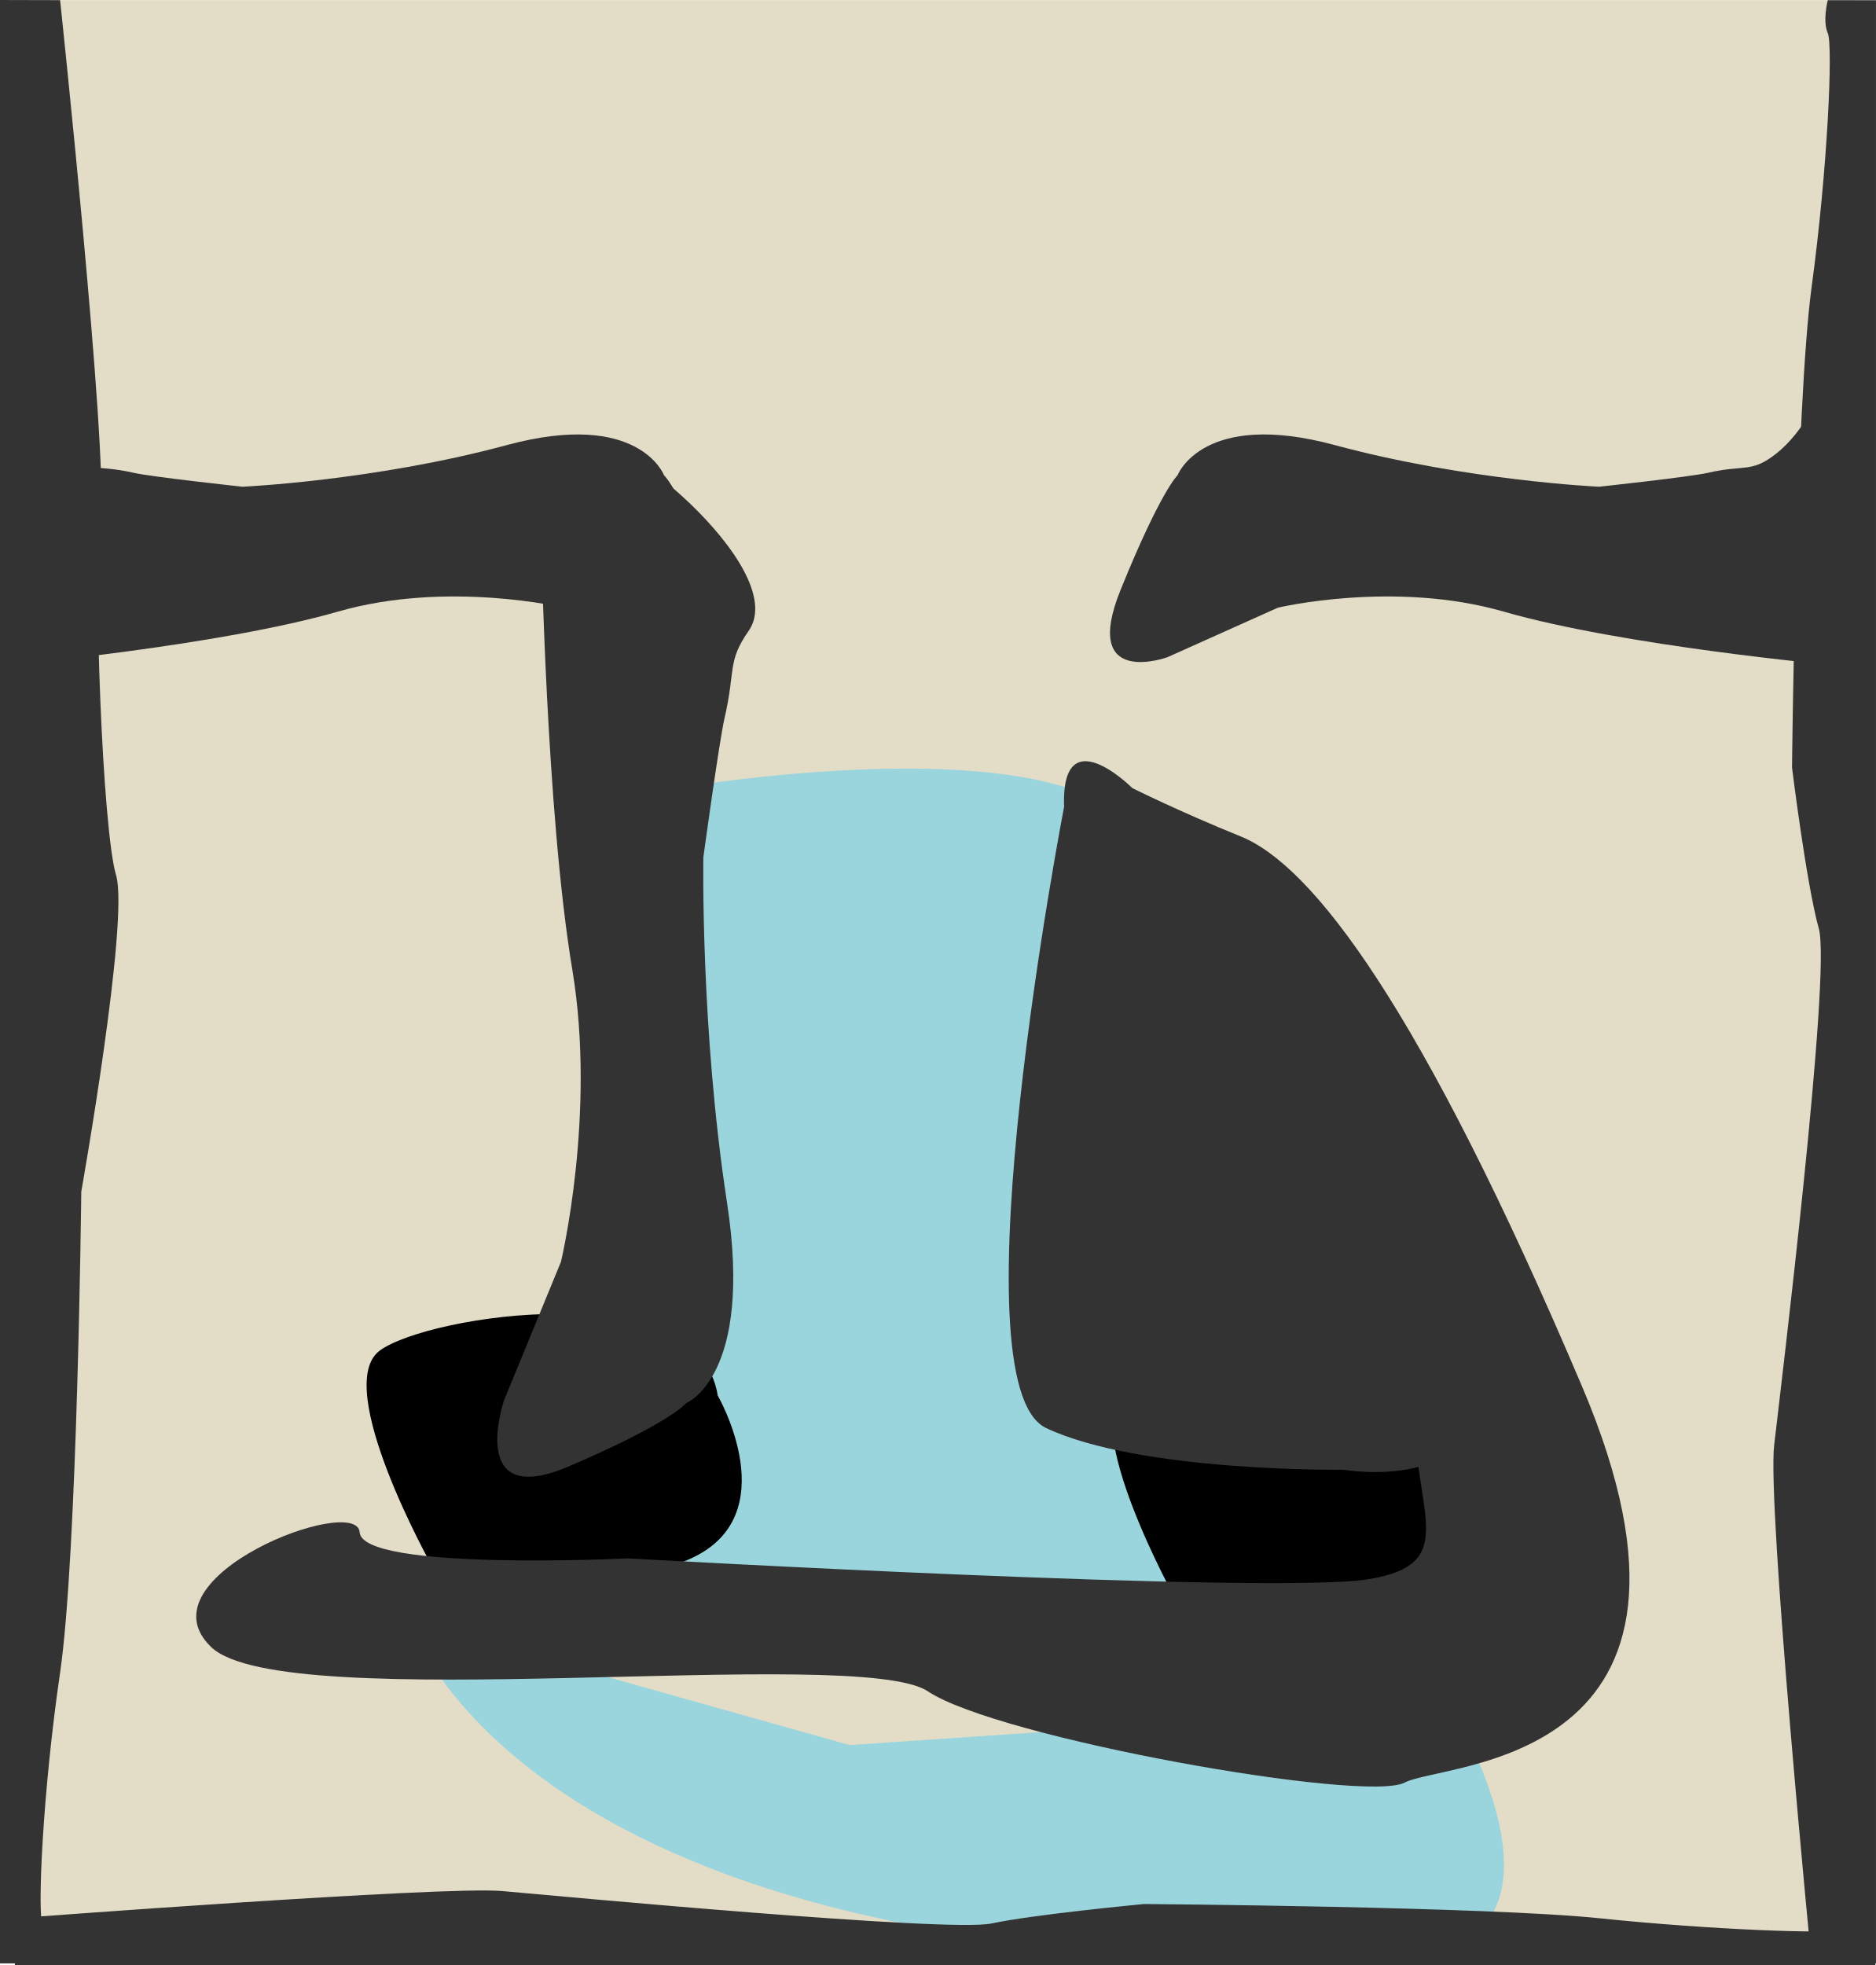
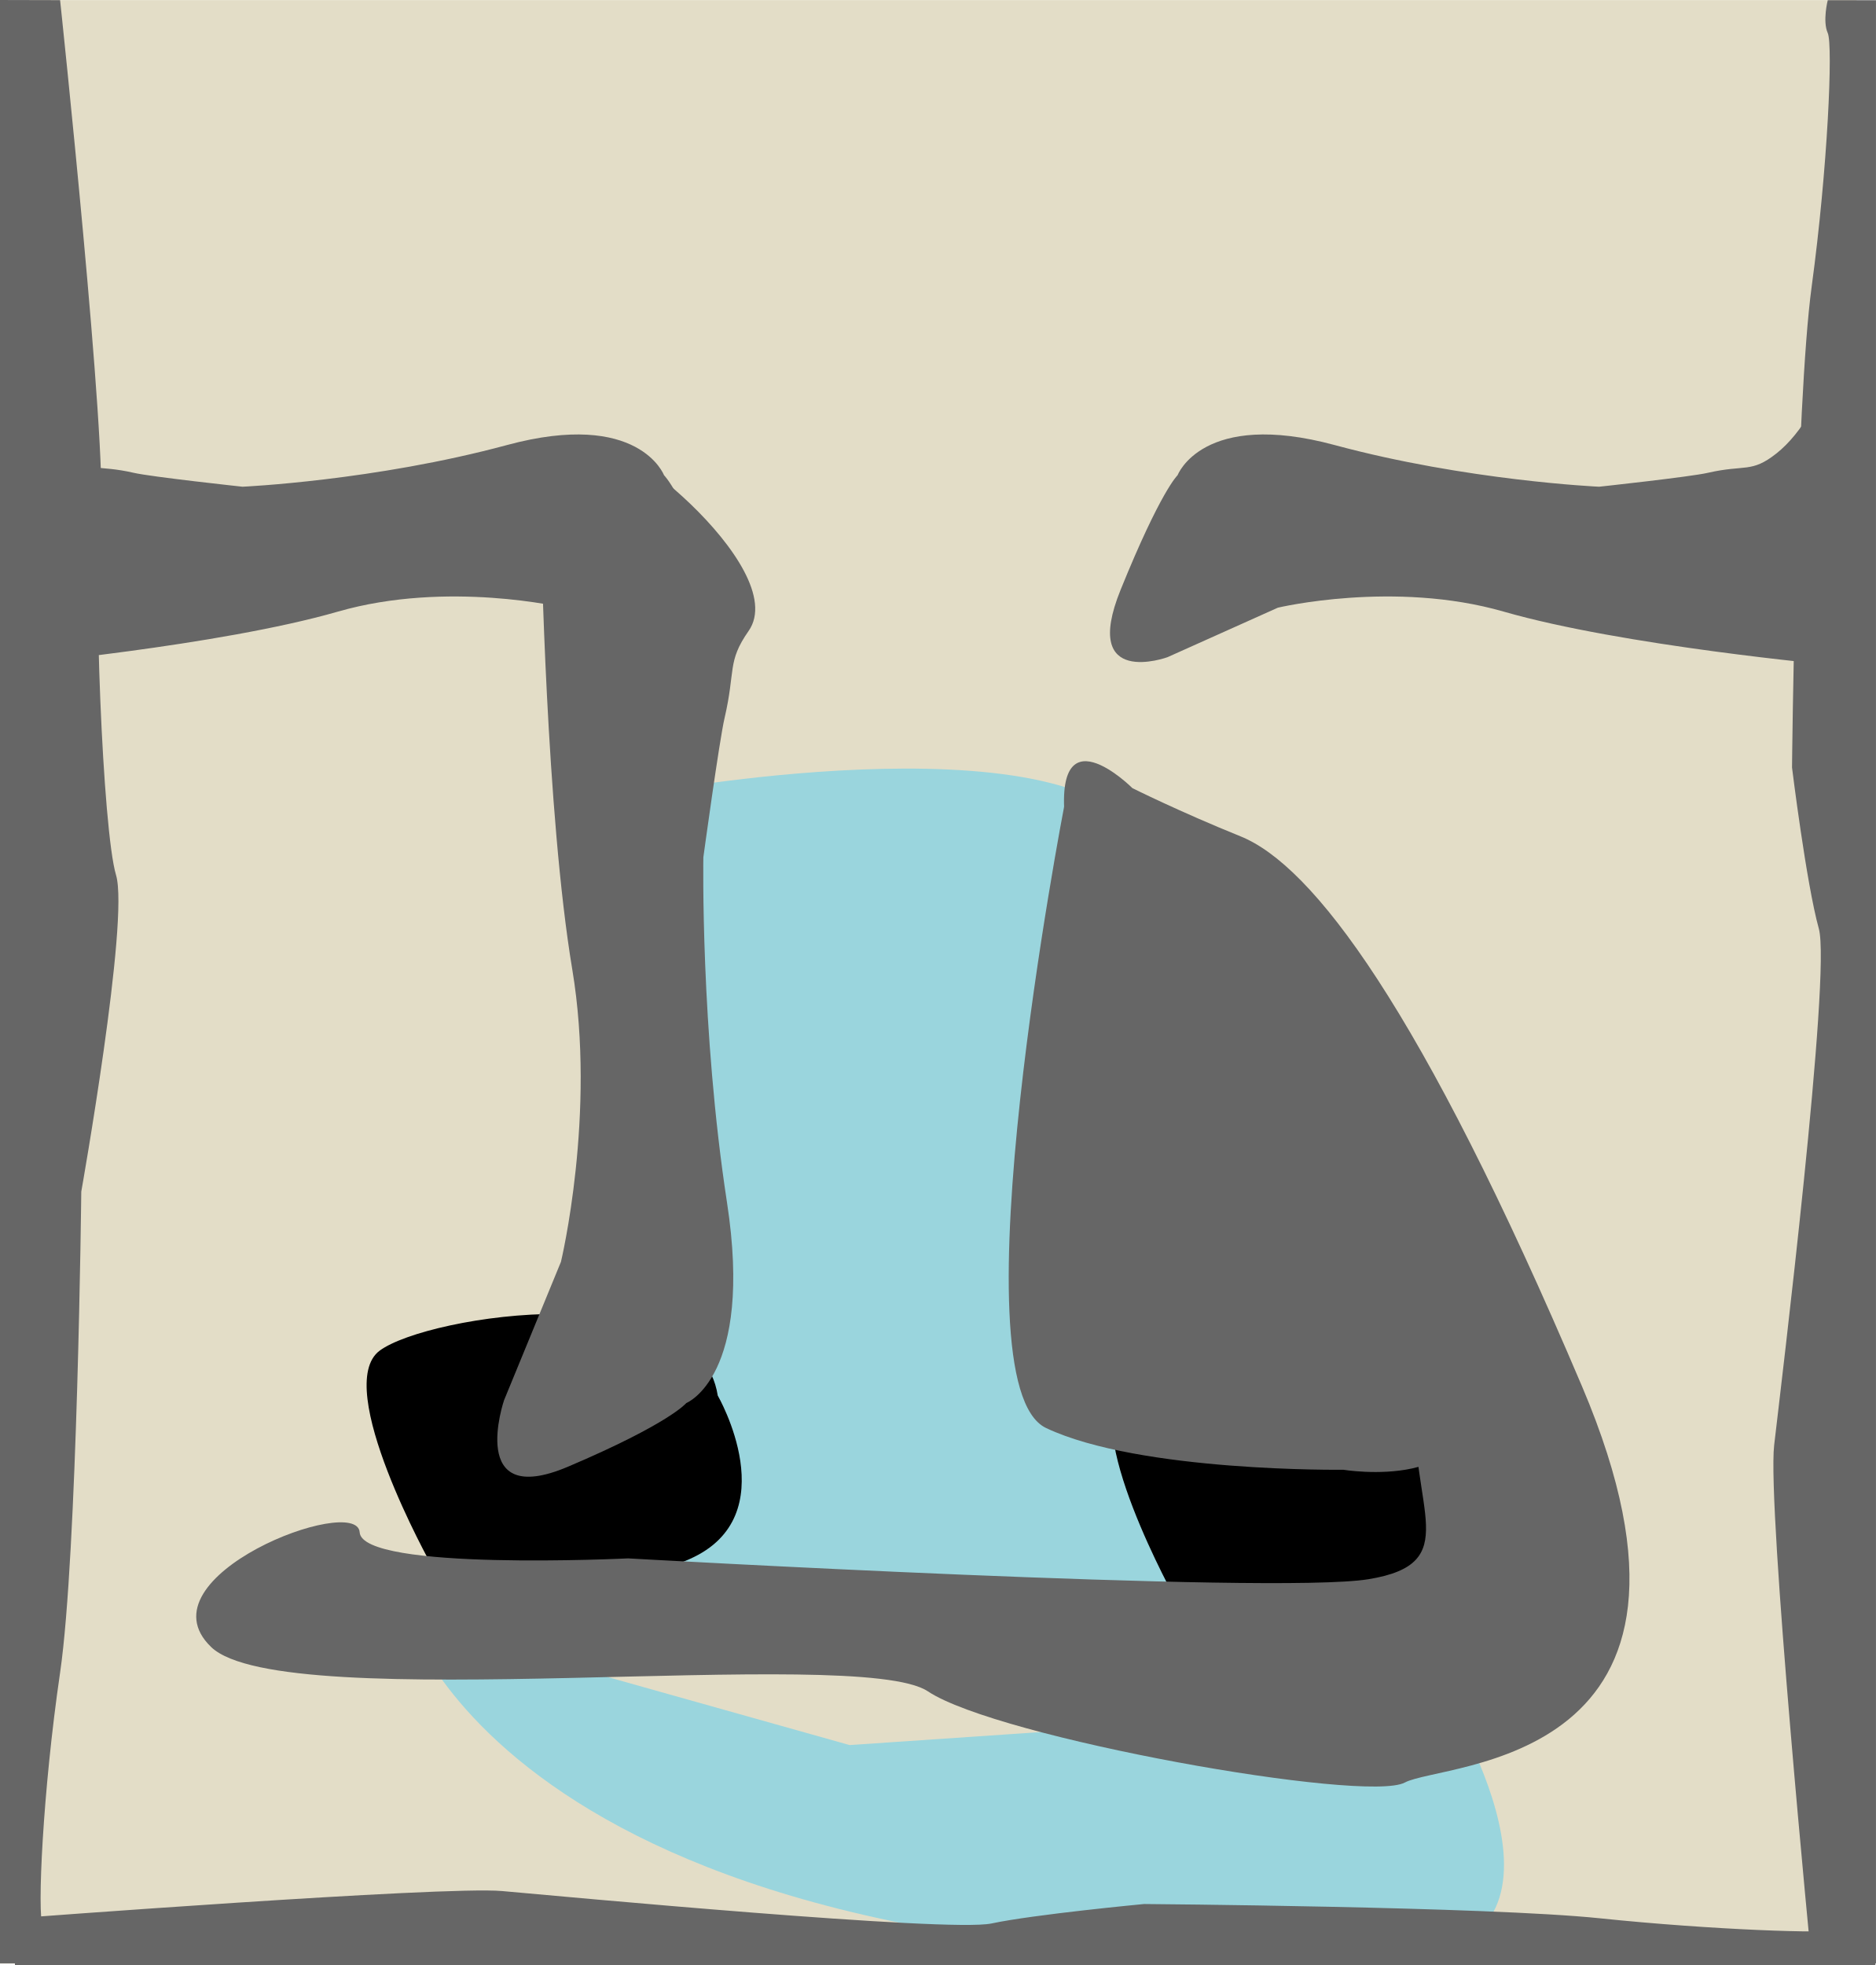
<svg xmlns="http://www.w3.org/2000/svg" width="1028.27" height="1076.96" id="svg5159" version="1.1">
  <defs id="defs5161" />
  <g id="layer1" transform="translate(0,24.59782)">
    <rect style="fill:#e3ddc7;fill-opacity:1;fill-rule:nonzero;stroke:none" id="rect5131" width="1024.75" height="1076.132" x="-7.125" y="-24.535" />
    <path style="fill:#9ad5dd;stroke:none;stroke-width:1px;stroke-linecap:butt;stroke-linejoin:miter;stroke-opacity:1;fill-opacity:1" d="m 367.696,432.483 c 0,0 253.548,-44.447 263.65,43.437 10.102,87.883 16.162,287.893 16.162,287.893 0,0 131.32,137.381 117.178,138.391 -14.142,1.01 -462.65,-13.132 -462.65,-13.132 l 27.274,-149.503 z" id="path3024" transform="translate(0,-24.59782)" />
    <path style="fill:#9ad5dd;fill-opacity:1;stroke:none" d="m 221.352,856.381 c 0,0 52.296,208.01 545.221,191.468 113.854,-3.821 24.38,-144.998 24.38,-144.998 L 720.084,914.539 465.69,931.824 211.711,860.422 z" id="path3777" />
    <path style="fill:#000000;stroke:none" d="m 393.414,740.266 c 0,0 38.142,65.964 -15.441,89.616 -53.584,23.651 -141.454,3.364 -141.454,3.364 0,0 -54.791,-98.073 -28.377,-117.616 26.414,-19.543 174.851,-42.29 185.272,24.636 z" id="path3771" />
-     <path style="fill:#333333;stroke:none" d="m 32.941,-24.513 c 0,0 26.383,247.869 22.162,281.631 -4.221,33.762 1.114,173.214 8.502,197.886 7.387,24.672 -19.055,173.494 -19.055,173.494 0,0 -2.111,198.676 -11.609,263.602 -9.498,64.927 -12.664,132.45 -9.498,138.943 3.166,6.493 0,20.418 0,20.418 l -28.494,0 0,-1076.067 z" id="path5133" />
-     <path id="path5135" d="m 993.024,1051.425 c 0,0 -24.478,-250.222 -20.562,-283.984 3.917,-33.762 31.332,-258.408 24.478,-283.08 -6.854,-24.672 -14.687,-88.3 -14.687,-88.3 0,0 1.958,-198.676 10.77,-263.602 8.812,-64.927 11.75,-132.45 8.812,-138.943 -2.937,-6.493 0,-18.007 0,-18.007 l 26.437,0 0,1075.953 z" style="fill:#333333;stroke:none" />
-     <path id="path2988" d="m 8.262,1026.761 c 0,0 234.9,-17.779 266.895,-14.934 31.995,2.845 244.887,22.757 268.268,17.779 23.381,-4.978 83.68,-10.667 83.68,-10.667 0,0 188.28,1.422 249.81,7.823 61.529,6.4 125.52,8.534 131.673,6.4 6.153,-2.134 19.349,0 19.349,0 l 0,19.201 -1019.764,0 z" style="fill:#333333;stroke:none" />
+     <path style="fill:#666666;stroke:none" d="m 32.941,-24.513 c 0,0 26.383,247.869 22.162,281.631 -4.221,33.762 1.114,173.214 8.502,197.886 7.387,24.672 -19.055,173.494 -19.055,173.494 0,0 -2.111,198.676 -11.609,263.602 -9.498,64.927 -12.664,132.45 -9.498,138.943 3.166,6.493 0,20.418 0,20.418 l -28.494,0 0,-1076.067 z" id="path5133" />
+     <path id="path5135" d="m 993.024,1051.425 c 0,0 -24.478,-250.222 -20.562,-283.984 3.917,-33.762 31.332,-258.408 24.478,-283.08 -6.854,-24.672 -14.687,-88.3 -14.687,-88.3 0,0 1.958,-198.676 10.77,-263.602 8.812,-64.927 11.75,-132.45 8.812,-138.943 -2.937,-6.493 0,-18.007 0,-18.007 l 26.437,0 0,1075.953 z" style="fill:#666666;stroke:none" />
+     <path id="path2988" d="m 8.262,1026.761 c 0,0 234.9,-17.779 266.895,-14.934 31.995,2.845 244.887,22.757 268.268,17.779 23.381,-4.978 83.68,-10.667 83.68,-10.667 0,0 188.28,1.422 249.81,7.823 61.529,6.4 125.52,8.534 131.673,6.4 6.153,-2.134 19.349,0 19.349,0 l 0,19.201 -1019.764,0 z" style="fill:#666666;stroke:none" />
    <g id="g3000" transform="matrix(0.466251,0,0,1,0.4249885,124.7696)">
-       <path id="path3002" d="m 8.787,215.185 c 0,0 247.996,-10.594 387.496,-29.339 129.083,-17.327 265.535,-2.161 265.535,-2.161 l 129.791,27.142 c 0,0 102.295,17.398 55.098,-36.921 -47.232,-54.354 -67.004,-62.823 -67.004,-62.823 0,0 -29.374,-36.106 -184.783,-16.512 -155.374,19.559 -310.748,22.819 -310.748,22.819 0,0 -107.079,-5.386 -127.843,-7.618 -44.043,-4.713 -51.024,0.283 -80.646,-10.63 C 14.244,76.5 -21.366,13.961 14.031,9.602 49.429,5.244 4.854,0 4.854,0 z" style="fill:#333333;fill-opacity:1;fill-rule:nonzero;stroke:none" />
+       <path id="path3002" d="m 8.787,215.185 c 0,0 247.996,-10.594 387.496,-29.339 129.083,-17.327 265.535,-2.161 265.535,-2.161 l 129.791,27.142 c 0,0 102.295,17.398 55.098,-36.921 -47.232,-54.354 -67.004,-62.823 -67.004,-62.823 0,0 -29.374,-36.106 -184.783,-16.512 -155.374,19.559 -310.748,22.819 -310.748,22.819 0,0 -107.079,-5.386 -127.843,-7.618 -44.043,-4.713 -51.024,0.283 -80.646,-10.63 C 14.244,76.5 -21.366,13.961 14.031,9.602 49.429,5.244 4.854,0 4.854,0 z" style="fill:#666666;fill-opacity:1;fill-rule:nonzero;stroke:none" />
    </g>
    <g transform="matrix(-0.466251,0,0,1,1009.004,124.7696)" id="g3010">
-       <path style="fill:#333333;fill-opacity:1;fill-rule:nonzero;stroke:none" d="m 8.787,215.185 c 0,0 247.996,-10.594 387.496,-29.339 129.083,-17.327 265.535,-2.161 265.535,-2.161 l 129.791,27.142 c 0,0 102.295,17.398 55.098,-36.921 -47.232,-54.354 -67.004,-62.823 -67.004,-62.823 0,0 -29.374,-36.106 -184.783,-16.512 -155.374,19.559 -310.748,22.819 -310.748,22.819 0,0 -107.079,-5.386 -127.843,-7.618 -44.043,-4.713 -51.024,0.283 -80.646,-10.63 C 14.244,76.5 -21.366,13.961 14.031,9.602 49.429,5.244 4.854,0 4.854,0 z" id="path3012" />
+       <path style="fill:#666666;fill-opacity:1;fill-rule:nonzero;stroke:none" d="m 8.787,215.185 c 0,0 247.996,-10.594 387.496,-29.339 129.083,-17.327 265.535,-2.161 265.535,-2.161 l 129.791,27.142 c 0,0 102.295,17.398 55.098,-36.921 -47.232,-54.354 -67.004,-62.823 -67.004,-62.823 0,0 -29.374,-36.106 -184.783,-16.512 -155.374,19.559 -310.748,22.819 -310.748,22.819 0,0 -107.079,-5.386 -127.843,-7.618 -44.043,-4.713 -51.024,0.283 -80.646,-10.63 C 14.244,76.5 -21.366,13.961 14.031,9.602 49.429,5.244 4.854,0 4.854,0 z" id="path3012" />
    </g>
    <path id="path3014" d="m 801.986,760.266 c 0,0 38.142,65.964 -15.441,89.616 -53.584,23.651 -141.454,3.364 -141.454,3.364 0,0 -54.791,-98.073 -28.377,-117.616 26.414,-19.543 174.851,-42.29 185.272,24.636 z" style="fill:#000000;stroke:none" />
-     <path style="fill:#333333;stroke:none;stroke-width:1px;stroke-linecap:butt;stroke-linejoin:miter;stroke-opacity:1;fill-opacity:1" d="m 620.714,431.96 c 0,0 -45,-45 -36.429,22.143 8.571,67.143 122.857,192.857 122.857,192.857 0,0 71.429,62.857 68.571,121.429 -2.857,58.571 27.143,88.571 -25.714,97.143 -52.857,8.571 -405.714,-11.429 -405.714,-11.429 0,0 -145.714,7.143 -147.143,-14.286 -1.429,-21.429 -121.429,24.286 -81.429,62.857 40,38.571 354.286,-1.429 392.857,24.286 38.571,25.714 240,61.429 261.429,50 21.429,-11.429 185.714,-8.571 97.143,-217.143 C 778.571,551.246 719.312,474.28 680,458.389 646.429,444.817 620.714,431.96 620.714,431.96 z" id="path3016" transform="translate(0,-24.59782)" />
+     <path style="fill:#666666;stroke:none;stroke-width:1px;stroke-linecap:butt;stroke-linejoin:miter;stroke-opacity:1;fill-opacity:1" d="m 620.714,431.96 c 0,0 -45,-45 -36.429,22.143 8.571,67.143 122.857,192.857 122.857,192.857 0,0 71.429,62.857 68.571,121.429 -2.857,58.571 27.143,88.571 -25.714,97.143 -52.857,8.571 -405.714,-11.429 -405.714,-11.429 0,0 -145.714,7.143 -147.143,-14.286 -1.429,-21.429 -121.429,24.286 -81.429,62.857 40,38.571 354.286,-1.429 392.857,24.286 38.571,25.714 240,61.429 261.429,50 21.429,-11.429 185.714,-8.571 97.143,-217.143 C 778.571,551.246 719.312,474.28 680,458.389 646.429,444.817 620.714,431.96 620.714,431.96 z" id="path3016" transform="translate(0,-24.59782)" />
    <g transform="matrix(-0.03154358,0.6024984,-0.9977089,-0.08762408,511.6106,284.33)" id="g3018">
-       <path style="fill:#333333;fill-opacity:1;fill-rule:nonzero;stroke:none" d="m 8.787,215.185 c 0,0 247.996,-10.594 387.496,-29.339 129.083,-17.327 265.535,-2.161 265.535,-2.161 l 129.791,27.142 c 0,0 102.295,17.398 55.098,-36.921 -47.232,-54.354 -67.004,-62.823 -67.004,-62.823 0,0 -29.374,-36.106 -184.783,-16.512 -155.374,19.559 -310.748,22.819 -310.748,22.819 0,0 -107.079,-5.386 -127.843,-7.618 -44.043,-4.713 -51.024,0.283 -80.646,-10.63 -61.441,-22.642 -183.211,88.649 -147.813,84.291 35.398,-4.358 -9.177,-9.602 -9.177,-9.602 z" id="path3020" />
+       <path style="fill:#666666;fill-opacity:1;fill-rule:nonzero;stroke:none" d="m 8.787,215.185 c 0,0 247.996,-10.594 387.496,-29.339 129.083,-17.327 265.535,-2.161 265.535,-2.161 l 129.791,27.142 c 0,0 102.295,17.398 55.098,-36.921 -47.232,-54.354 -67.004,-62.823 -67.004,-62.823 0,0 -29.374,-36.106 -184.783,-16.512 -155.374,19.559 -310.748,22.819 -310.748,22.819 0,0 -107.079,-5.386 -127.843,-7.618 -44.043,-4.713 -51.024,0.283 -80.646,-10.63 -61.441,-22.642 -183.211,88.649 -147.813,84.291 35.398,-4.358 -9.177,-9.602 -9.177,-9.602 z" id="path3020" />
    </g>
-     <path style="fill:#333333;fill-opacity:1;stroke:none" d="m 583.429,416.648 c 0,0 -61.429,317.143 -10,341.429 51.429,24.286 162.857,22.857 162.857,22.857 0,0 78.571,12.857 65.714,-44.286 -12.857,-57.143 -218.571,-320 -218.571,-320 z" id="path3022" />
+     <path style="fill:#666666;fill-opacity:1;stroke:none" d="m 583.429,416.648 c 0,0 -61.429,317.143 -10,341.429 51.429,24.286 162.857,22.857 162.857,22.857 0,0 78.571,12.857 65.714,-44.286 -12.857,-57.143 -218.571,-320 -218.571,-320 z" id="path3022" />
  </g>
</svg>
